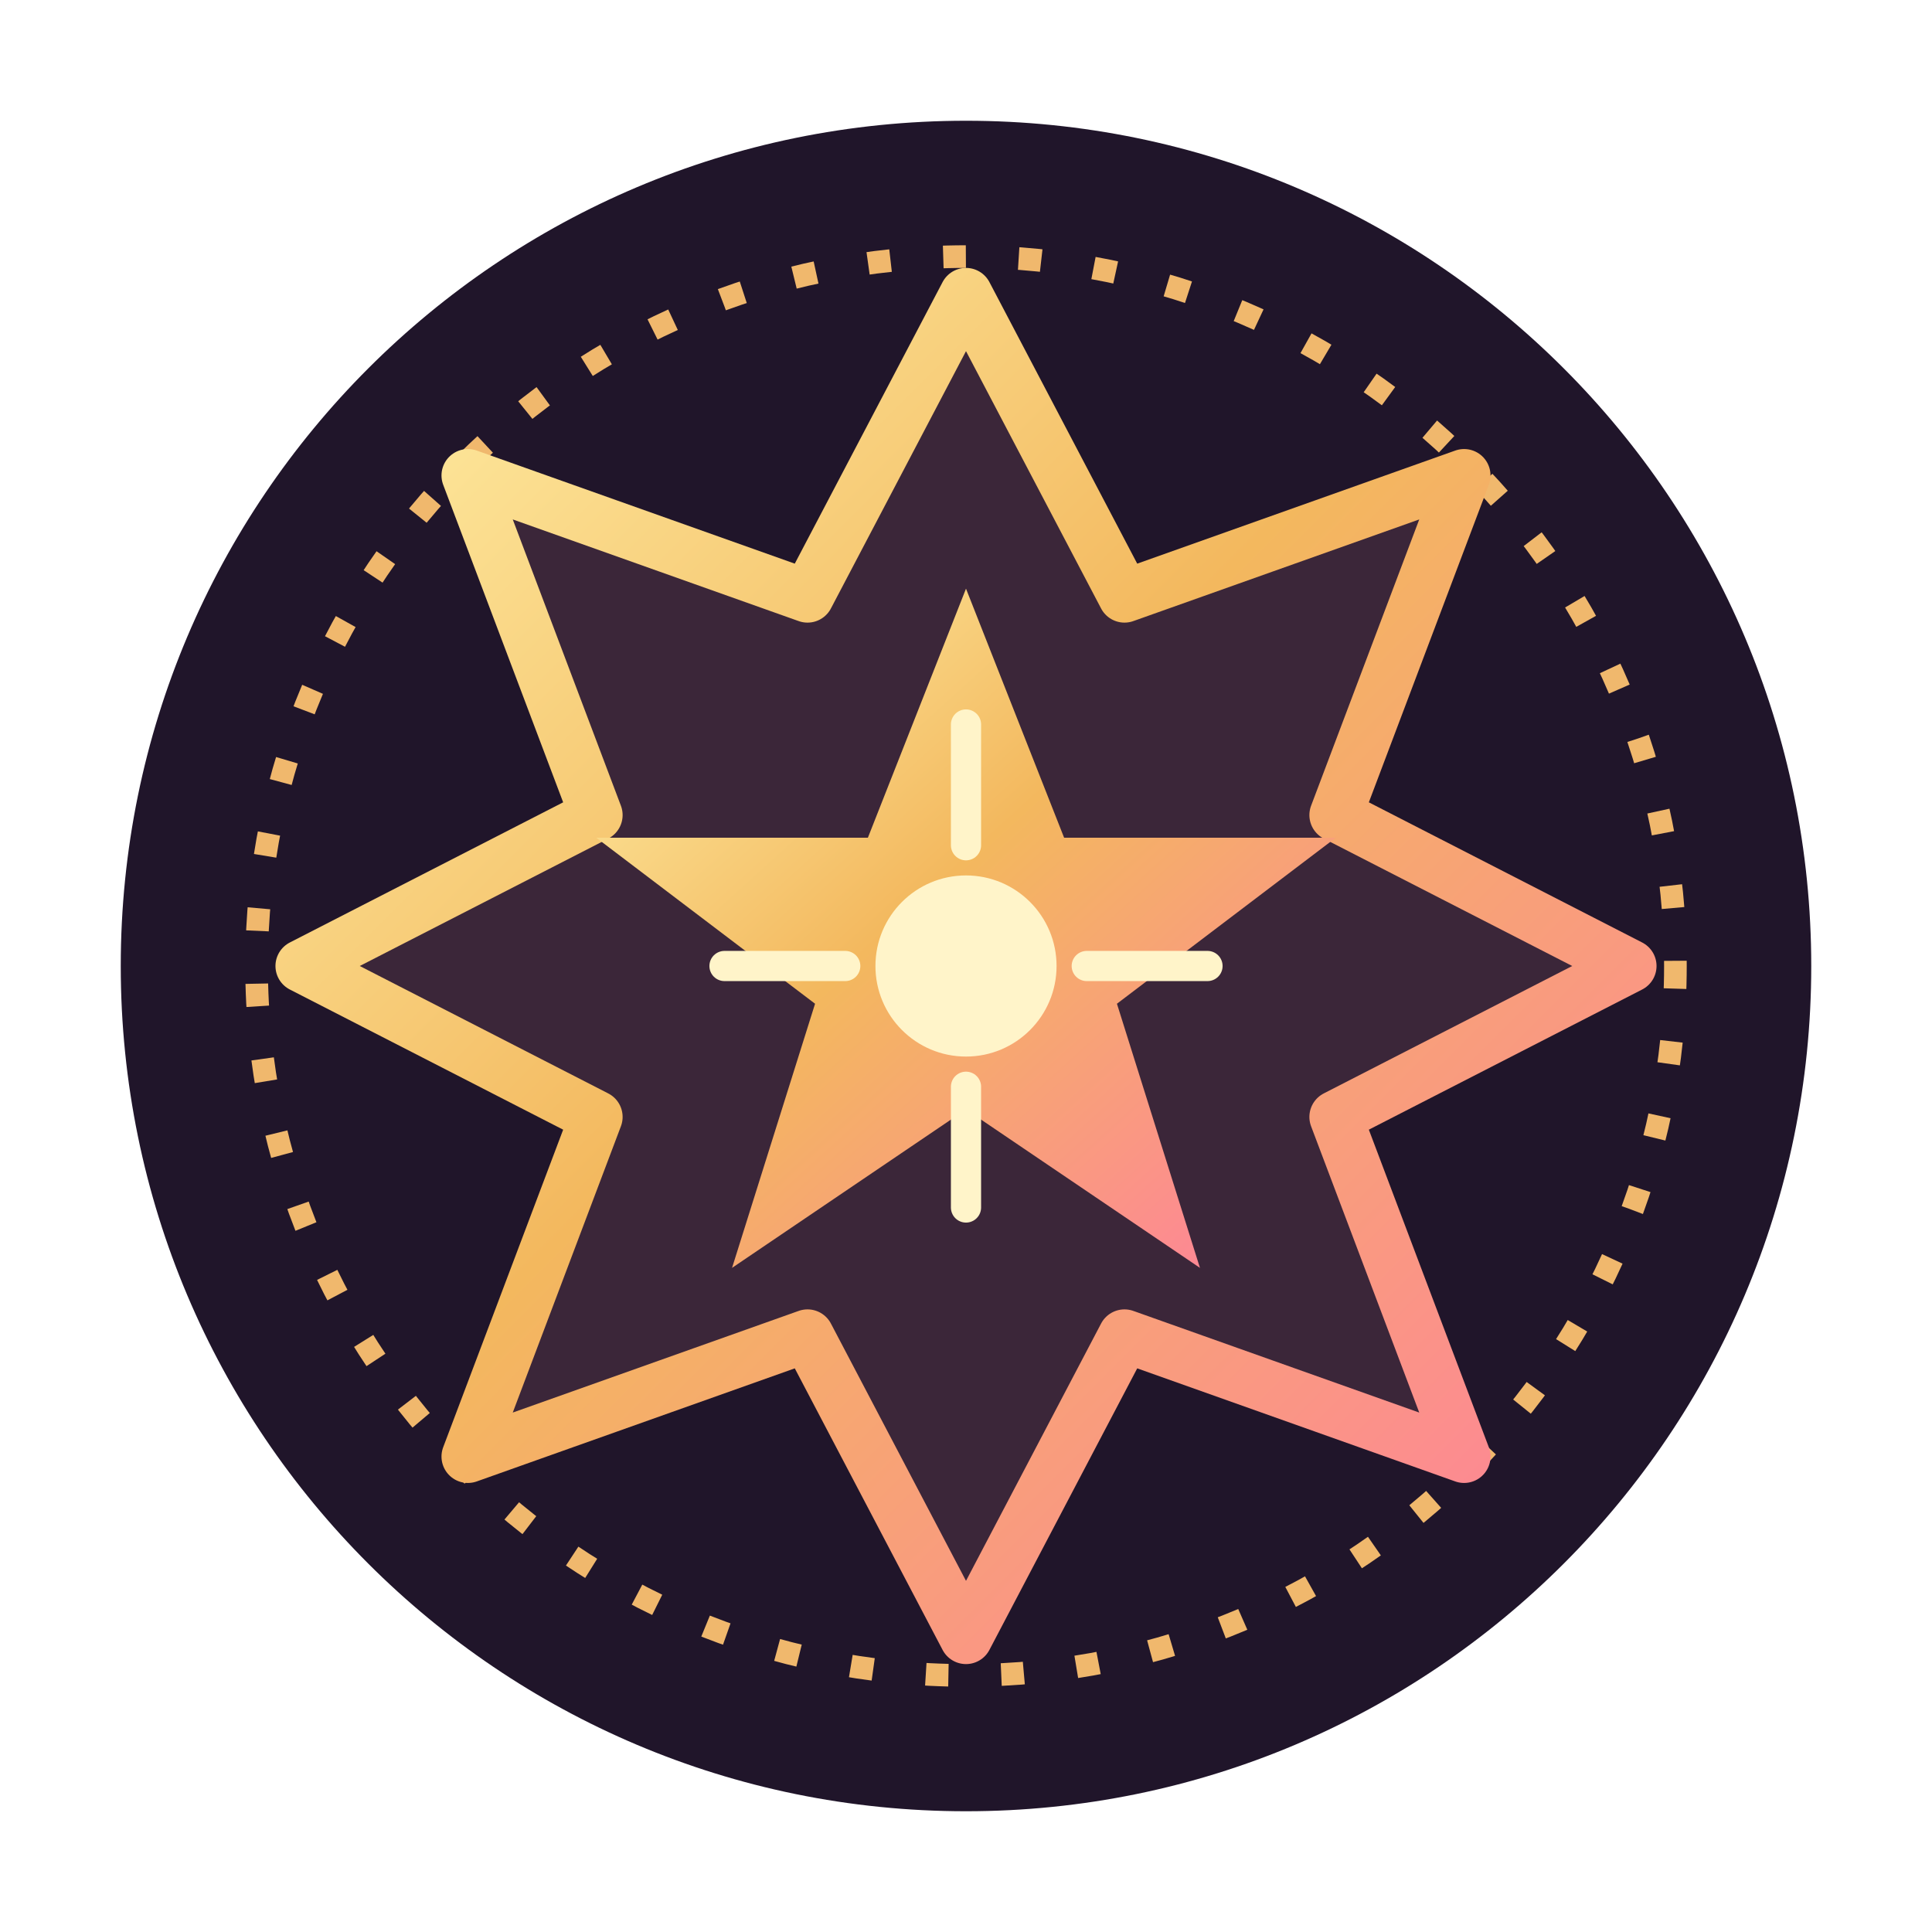
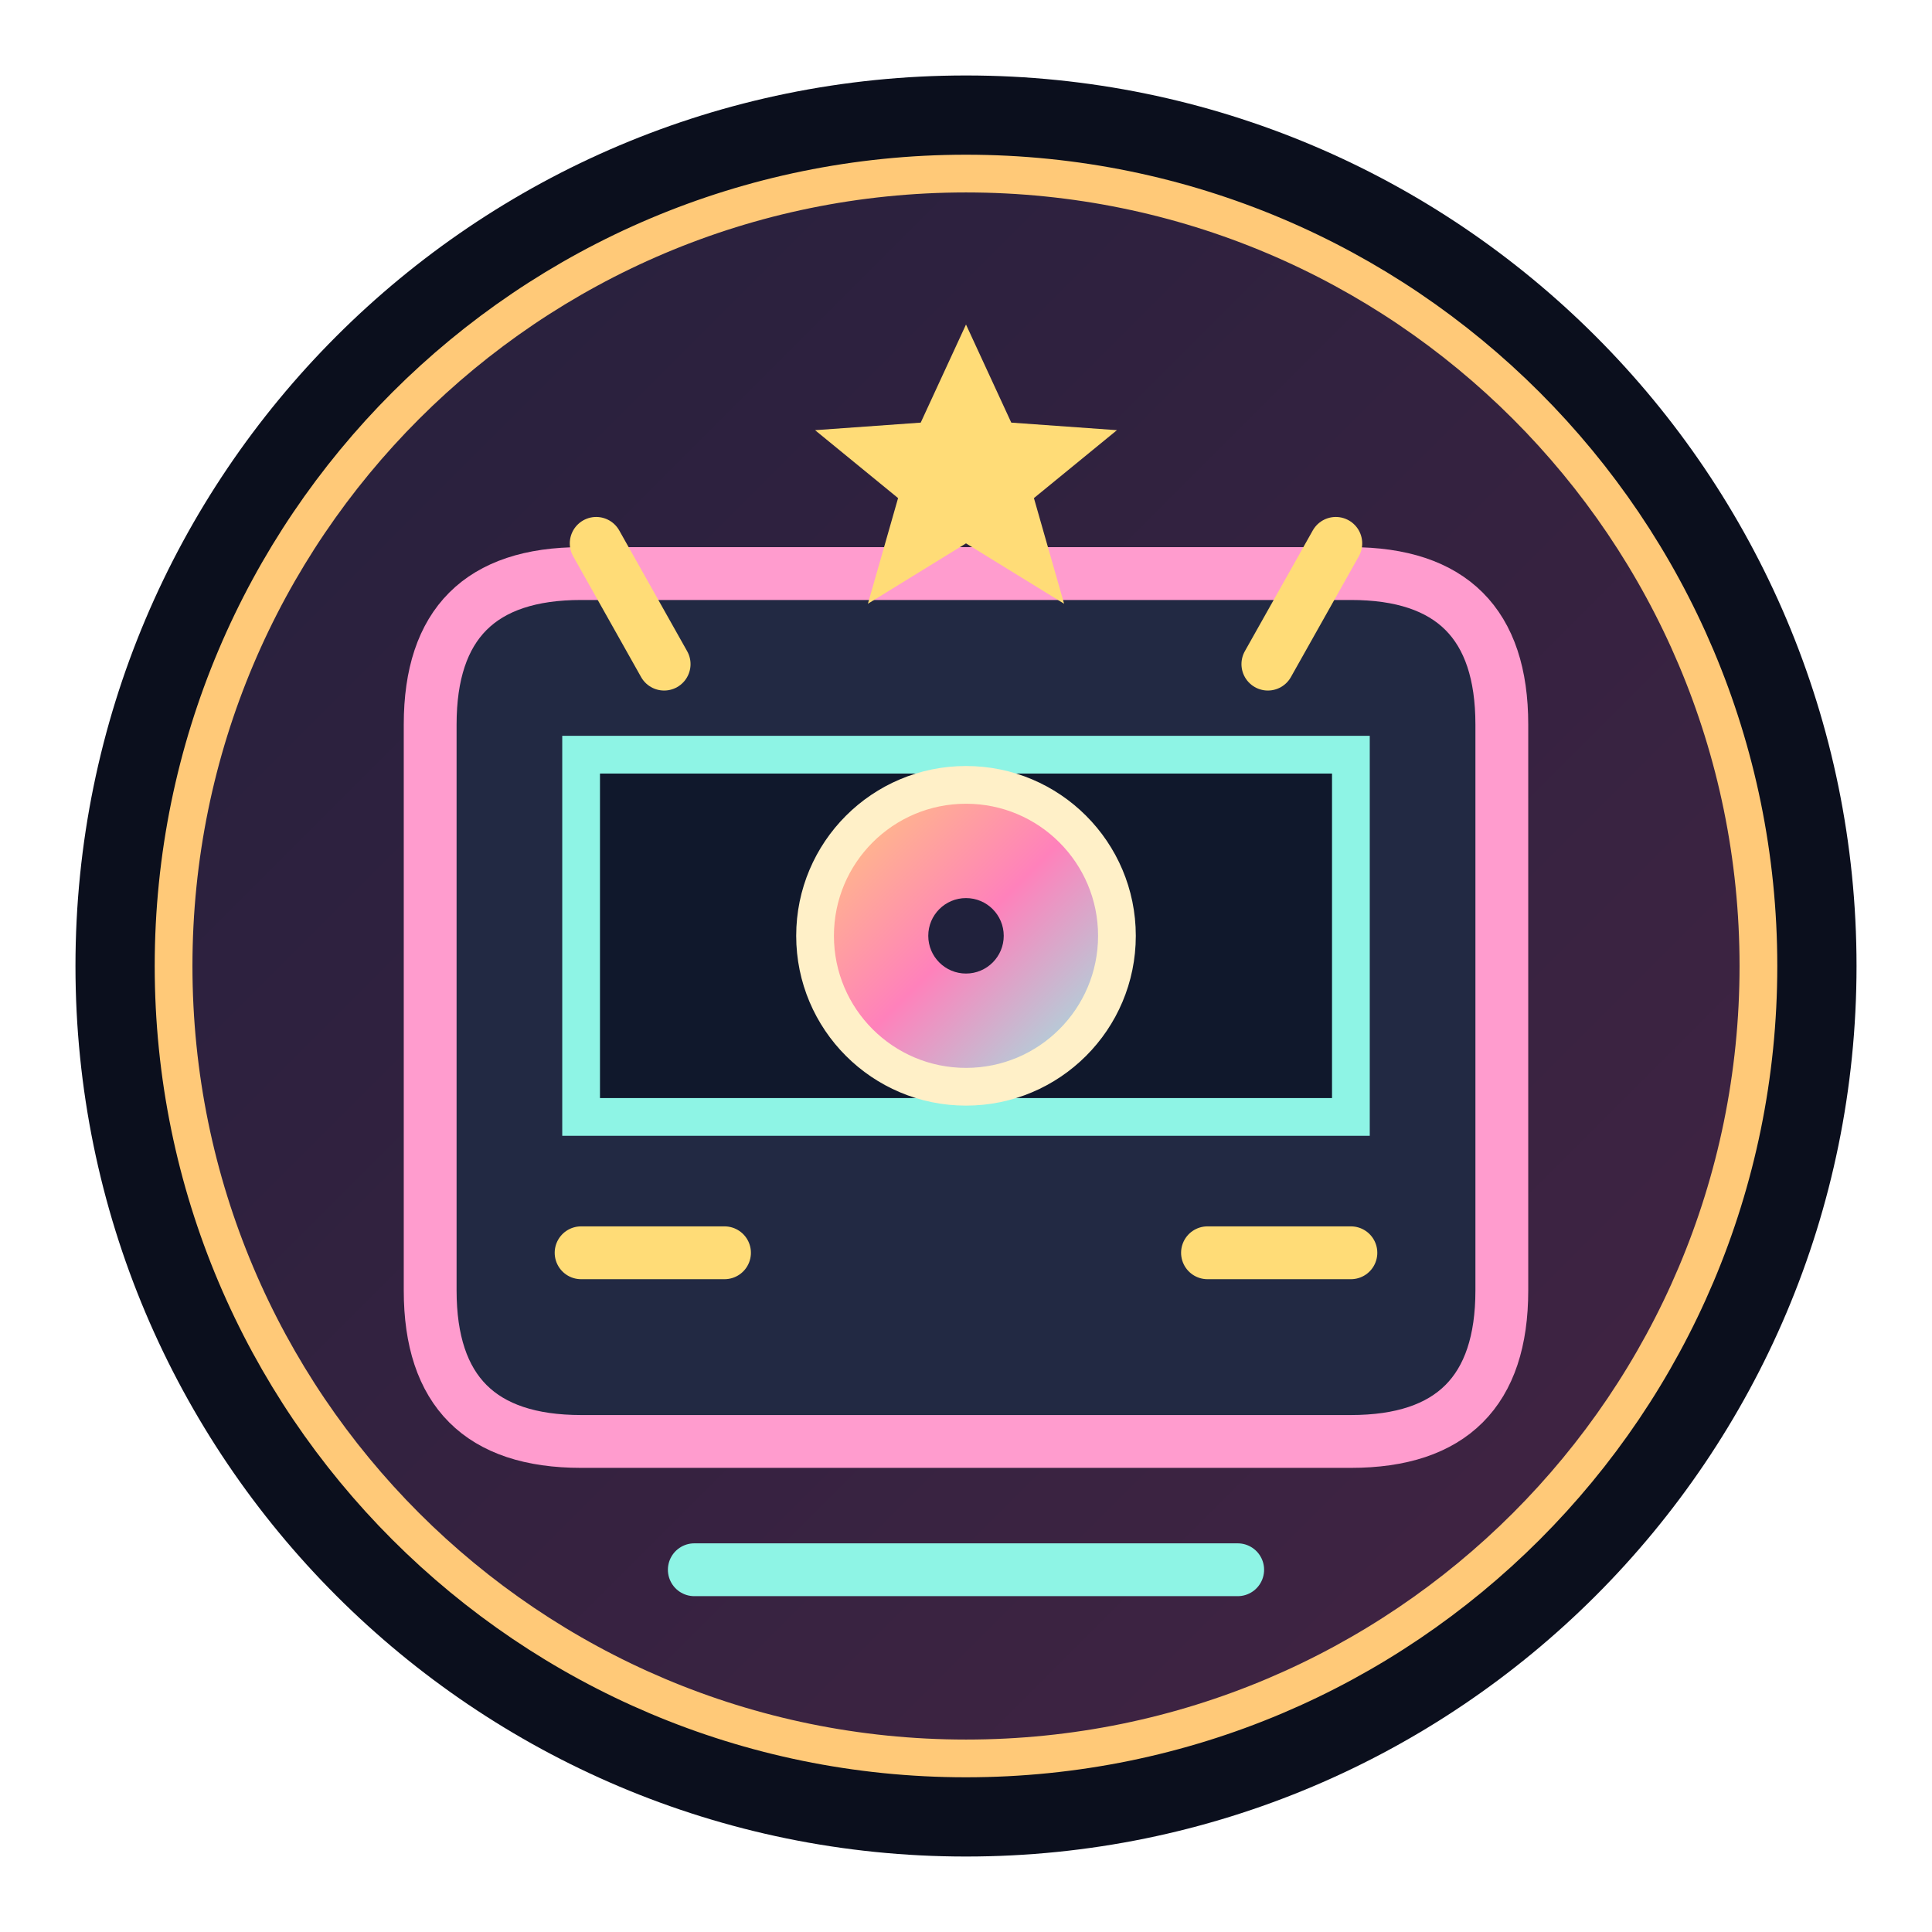
<svg xmlns="http://www.w3.org/2000/svg" viewBox="0 0 256 256">
  <defs>
-     <linearGradient id="g" x1="0" y1="0" x2="1" y2="1">
-       <stop stop-color="#fff1a8" />
-       <stop offset=".45" stop-color="#f3b85e" />
-       <stop offset="1" stop-color="#ff7f9e" />
+     <linearGradient id="bg" x2="1" y2="1">
+       <stop stop-color="#25203d" />
+       <stop offset="1" stop-color="#432443" />
+     </linearGradient>
+     <linearGradient id="disc" x2="1" y2="1">
+       <stop stop-color="#ffcf76" />
+       <stop offset=".5" stop-color="#ff81bb" />
+       <stop offset="1" stop-color="#8df4e7" />
    </linearGradient>
  </defs>
-   <circle cx="128" cy="128" r="112" fill="#20152a" />
-   <circle cx="128" cy="128" r="94" fill="none" stroke="#f0b86d" stroke-width="3" stroke-dasharray="3 7" />
-   <path d="M128 39 149 79 194 63 177 108 216 128 177 148 194 193 149 177 128 217 107 177 62 193 79 148 40 128 79 108 62 63 107 79Z" fill="#3b2639" stroke="url(#g)" stroke-width="7" stroke-linejoin="round" />
-   <path d="M128 78 141 111 177 111 148 133 159 168 128 147 97 168 108 133 79 111 115 111Z" fill="url(#g)" />
-   <circle cx="128" cy="128" r="12" fill="#fff4c9" />
-   <path d="M128 96v16M128 144v16M96 128h16M144 128h16" stroke="#fff4c9" stroke-width="4" stroke-linecap="round" />
+   <circle cx="128" cy="128" r="118" fill="#0b0f1d" />
+   <circle cx="128" cy="128" r="105" fill="url(#bg)" stroke="#ffc978" stroke-width="5" />
+   <path d="M57 96q0-20 20-20h102q20 0 20 20v75q0 20-20 20H77q-20 0-20-20Z" fill="#222943" stroke="#ff9cce" stroke-width="7" />
+   <path d="M77 100h102v48H77Z" fill="#10182c" stroke="#8ef4e5" stroke-width="5" />
+   <circle cx="128" cy="124" r="20" fill="url(#disc)" stroke="#fff0c8" stroke-width="5" />
+   <circle cx="128" cy="124" r="5" fill="#20213c" />
+   <path d="M77 166h19m64 0h19M88 88l-9-16m89 16 9-16" stroke="#ffdc77" stroke-width="7" stroke-linecap="round" />
+   <path d="M92 208h72" stroke="#8ef4e5" stroke-width="7" stroke-linecap="round" />
+   <path d="m128 43 6 13 14 1-11 9 4 14-13-8-13 8 4-14-11-9 14-1Z" fill="#ffdc77" />
</svg>
